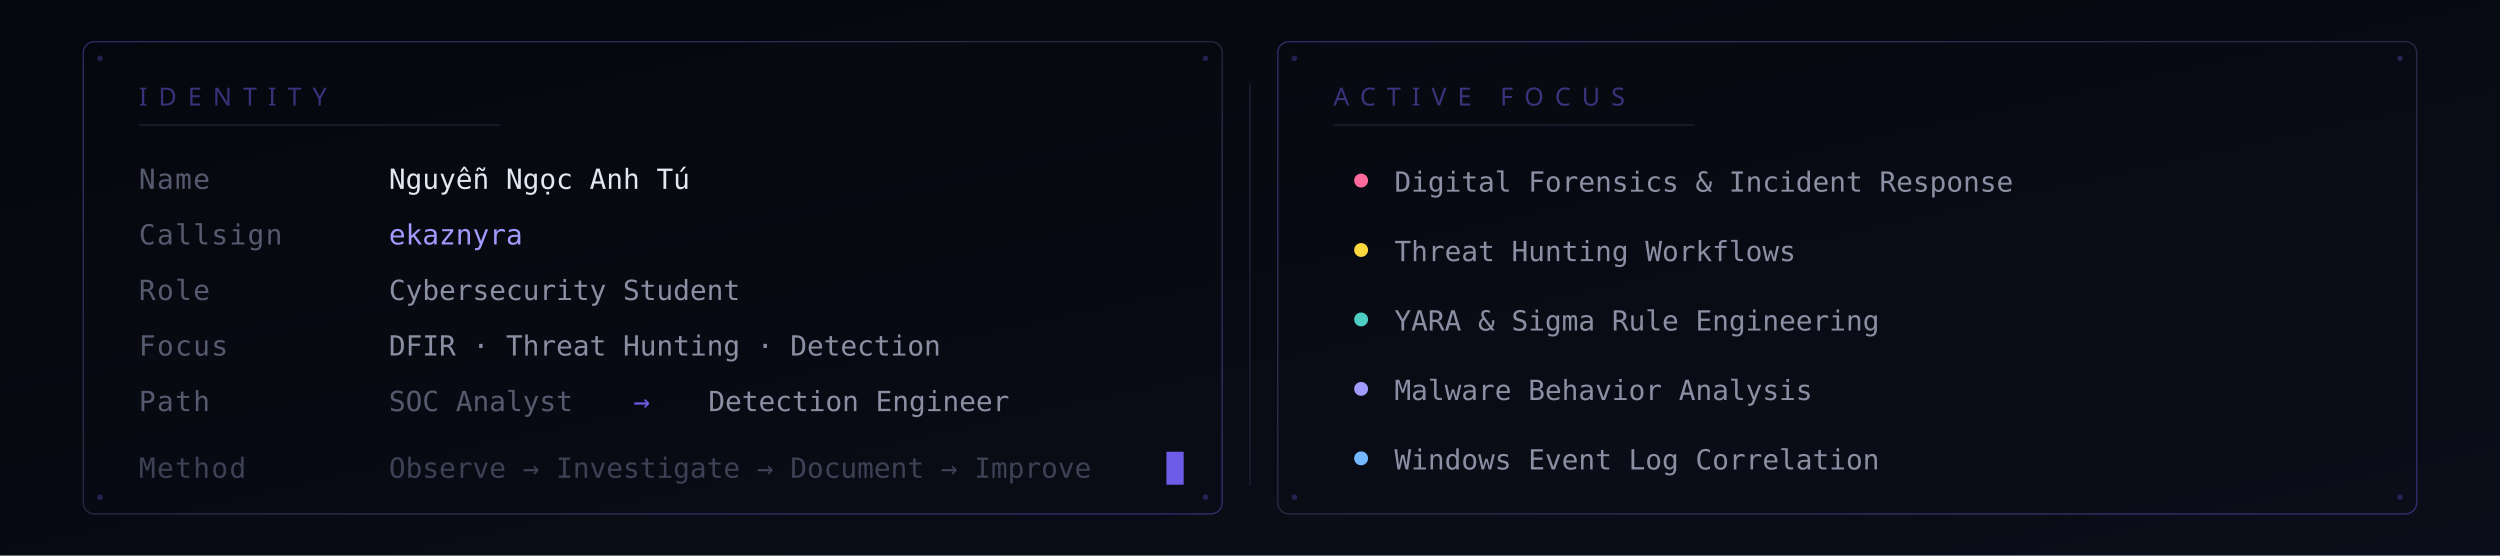
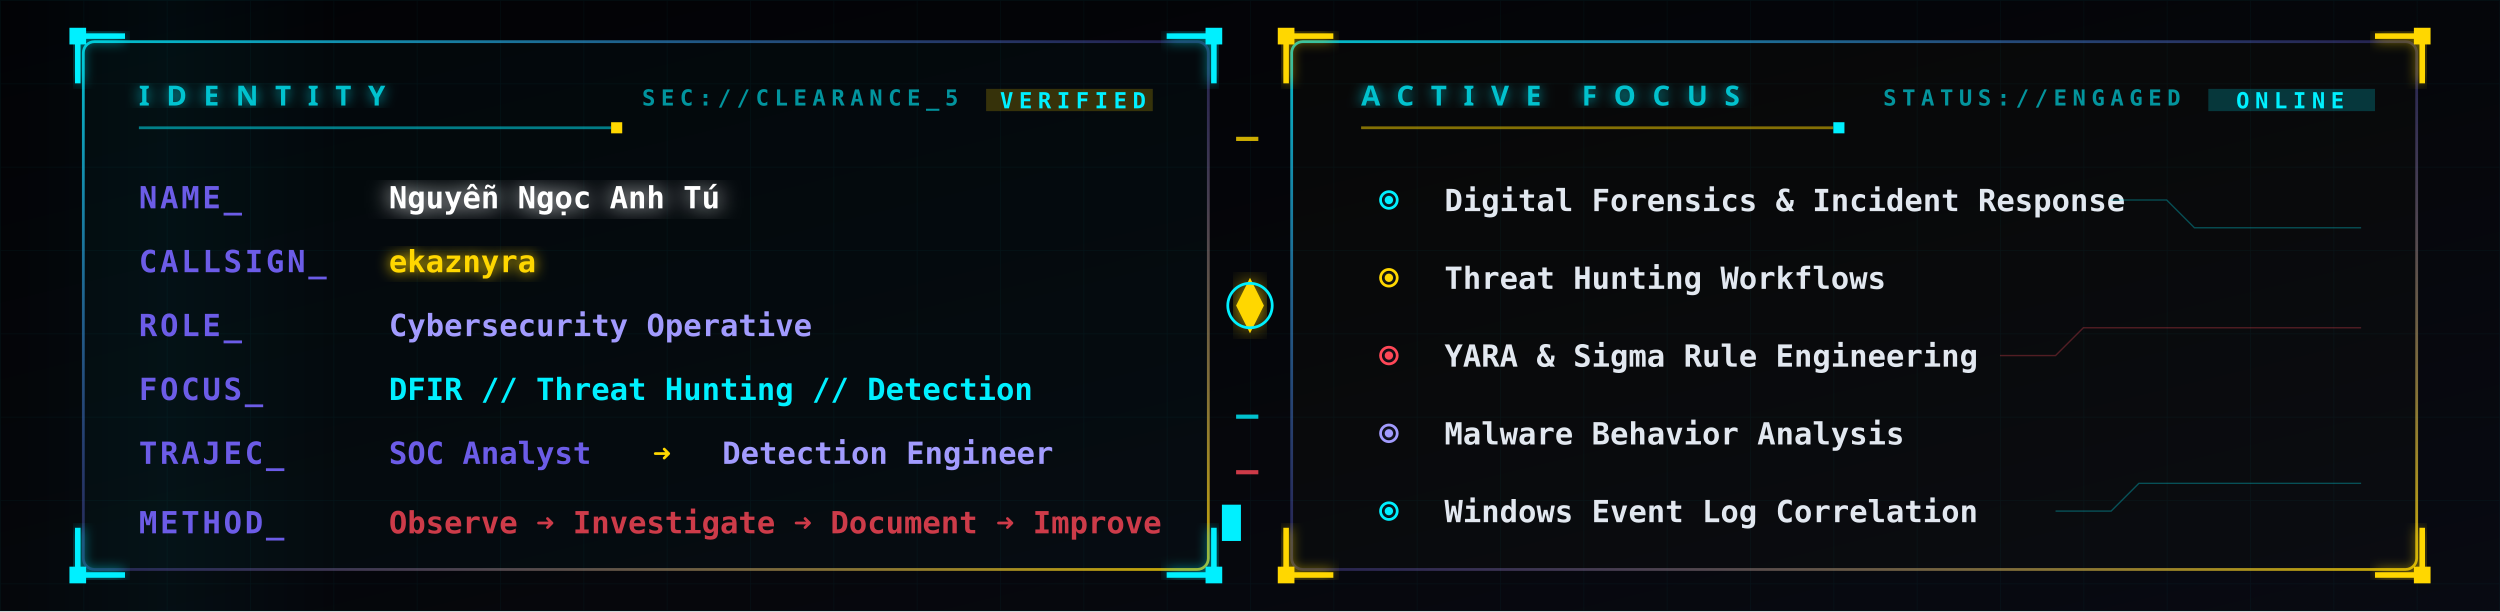
- <svg xmlns="http://www.w3.org/2000/svg" viewBox="0 0 900 200">
+ <svg xmlns="http://www.w3.org/2000/svg" viewBox="0 0 900 220">
  <defs>
    <linearGradient id="bg" x1="0%" y1="0%" x2="100%" y2="100%">
-       <stop offset="0%" stop-color="#06070d" />
-       <stop offset="100%" stop-color="#0b0e1a" />
+       <stop offset="0%" stop-color="#020205" />
+       <stop offset="50%" stop-color="#05060A" />
+       <stop offset="100%" stop-color="#080A12" />
    </linearGradient>
    <linearGradient id="borderGrad" x1="0%" y1="0%" x2="100%" y2="100%">
-       <stop offset="0%" stop-color="#6c5ce7" stop-opacity="0.4" />
-       <stop offset="50%" stop-color="#a29bfe" stop-opacity="0.2" />
-       <stop offset="100%" stop-color="#6c5ce7" stop-opacity="0.4" />
+       <stop offset="0%" stop-color="#00f0ff" stop-opacity="0.8" />
+       <stop offset="50%" stop-color="#6c5ce7" stop-opacity="0.3" />
+       <stop offset="100%" stop-color="#ffd700" stop-opacity="0.8" />
    </linearGradient>
-     <linearGradient id="divLine" x1="0%" y1="0%" x2="100%" y2="0%">
-       <stop offset="0%" stop-color="#a29bfe" stop-opacity="0" />
-       <stop offset="50%" stop-color="#a29bfe" stop-opacity="0.3" />
-       <stop offset="100%" stop-color="#a29bfe" stop-opacity="0" />
+     <linearGradient id="glowLine" x1="0%" y1="0%" x2="100%" y2="0%">
+       <stop offset="0%" stop-color="#00f0ff" stop-opacity="0" />
+       <stop offset="50%" stop-color="#00f0ff" stop-opacity="0.6" />
+       <stop offset="100%" stop-color="#00f0ff" stop-opacity="0" />
    </linearGradient>
+     <filter id="glow">
+       <feGaussianBlur stdDeviation="2.5" result="blur" />
+       <feMerge>
+         <feMergeNode in="blur" />
+         <feMergeNode in="SourceGraphic" />
+       </feMerge>
+     </filter>
+     <filter id="glowStrong">
+       <feGaussianBlur stdDeviation="4" result="blur" />
+       <feMerge>
+         <feMergeNode in="blur" />
+         <feMergeNode in="SourceGraphic" />
+       </feMerge>
+     </filter>
+     <filter id="glass">
+       <feGaussianBlur stdDeviation="6" result="blur" />
+       <feColorMatrix type="matrix" values="1 0 0 0 0  0 1 0 0 0  0 0 1 0 0  0 0 0 18 -7" />
+     </filter>
  </defs>
  <style>
-     @keyframes fadeSlide {
-       0% { opacity: 0; transform: translateX(-8px); }
-       100% { opacity: 1; transform: translateX(0); }
-     }
-     @keyframes fadeSlideR {
-       0% { opacity: 0; transform: translateX(8px); }
-       100% { opacity: 1; transform: translateX(0); }
-     }
-     @keyframes typeChar {
-       0% { opacity: 0; }
-       100% { opacity: 1; }
-     }
-     @keyframes cursorBlink {
-       0%, 49% { opacity: 0.8; }
-       50%, 100% { opacity: 0; }
-     }
-     @keyframes dotPulse {
-       0%, 100% { opacity: 0.3; }
-       50% { opacity: 1; }
-     }
-     @keyframes lineDraw {
-       0% { stroke-dashoffset: 200; }
-       100% { stroke-dashoffset: 0; }
-     }
-     .f1 { animation: fadeSlide 0.5s ease-out 0.2s both; }
-     .f2 { animation: fadeSlide 0.5s ease-out 0.35s both; }
-     .f3 { animation: fadeSlide 0.5s ease-out 0.5s both; }
-     .f4 { animation: fadeSlide 0.5s ease-out 0.65s both; }
-     .f5 { animation: fadeSlide 0.5s ease-out 0.8s both; }
-     .f6 { animation: fadeSlide 0.5s ease-out 0.95s both; }
-     .fr1 { animation: fadeSlideR 0.5s ease-out 0.3s both; }
-     .fr2 { animation: fadeSlideR 0.5s ease-out 0.45s both; }
-     .fr3 { animation: fadeSlideR 0.5s ease-out 0.6s both; }
-     .fr4 { animation: fadeSlideR 0.5s ease-out 0.75s both; }
-     .fr5 { animation: fadeSlideR 0.5s ease-out 0.9s both; }
-     .cursor { animation: cursorBlink 1s step-end infinite; }
-     .dp1 { animation: dotPulse 2s ease-in-out infinite; }
-     .dp2 { animation: dotPulse 2s ease-in-out infinite 0.7s; }
-     .dp3 { animation: dotPulse 2s ease-in-out infinite 1.4s; }
-     .line-draw { stroke-dasharray: 200; animation: lineDraw 1.5s ease-out 0.5s both; }
-     .label {
-       font-family: Consolas, monospace;
-       font-size: 10px;
-       letter-spacing: 0.5px;
-     }
-     .value {
-       font-family: Consolas, monospace;
-       font-size: 10px;
-     }
-     .section-label {
-       font-family: 'Segoe UI', system-ui, sans-serif;
-       font-size: 9px;
-       letter-spacing: 4px;
-       fill: #6c5ce7;
-       opacity: 0.5;
-     }
-     .focus-item {
-       font-family: Consolas, monospace;
-       font-size: 10px;
-     }
+     @keyframes fadeSlide { 0%{opacity:0;transform:translateX(-15px)} 100%{opacity:1;transform:translateX(0)} }
+     @keyframes fadeSlideR { 0%{opacity:0;transform:translateX(15px)} 100%{opacity:1;transform:translateX(0)} }
+     @keyframes cursorBlink { 0%,49%{opacity:1} 50%,100%{opacity:0} }
+     @keyframes dotPulse { 0%,100%{opacity:0.4; r:3; stroke-width:1} 50%{opacity:1; r:4; stroke-width:2} }
+     @keyframes lineDraw { 0%{stroke-dashoffset:250} 100%{stroke-dashoffset:0} }
+     @keyframes scanLine { 0%{transform:translateX(-900px)} 100%{transform:translateX(900px)} }
+     @keyframes cornerPulse { 0%,100%{opacity:0.4} 50%{opacity:1} }
+     @keyframes dataFlow { 0%{stroke-dashoffset:24} 100%{stroke-dashoffset:0} }
+     @keyframes breathe { 0%,100%{opacity:0.02} 50%{opacity:0.08} }
+     @keyframes decrypt { 0%{opacity:0} 20%{opacity:1; content:"0101"} 100%{opacity:1} }
+ 
+     .f1{animation:fadeSlide 0.6s cubic-bezier(0.1, 0.8, 0.2, 1) 0.2s both}
+     .f2{animation:fadeSlide 0.6s cubic-bezier(0.1, 0.8, 0.2, 1) 0.35s both}
+     .f3{animation:fadeSlide 0.6s cubic-bezier(0.1, 0.8, 0.2, 1) 0.5s both}
+     .f4{animation:fadeSlide 0.6s cubic-bezier(0.1, 0.8, 0.2, 1) 0.65s both}
+     .f5{animation:fadeSlide 0.6s cubic-bezier(0.1, 0.8, 0.2, 1) 0.8s both}
+     .f6{animation:fadeSlide 0.6s cubic-bezier(0.1, 0.8, 0.2, 1) 0.95s both}
+     
+     .fr1{animation:fadeSlideR 0.6s cubic-bezier(0.1, 0.8, 0.2, 1) 0.3s both}
+     .fr2{animation:fadeSlideR 0.6s cubic-bezier(0.1, 0.8, 0.2, 1) 0.45s both}
+     .fr3{animation:fadeSlideR 0.6s cubic-bezier(0.1, 0.8, 0.2, 1) 0.6s both}
+     .fr4{animation:fadeSlideR 0.6s cubic-bezier(0.1, 0.8, 0.2, 1) 0.75s both}
+     .fr5{animation:fadeSlideR 0.6s cubic-bezier(0.1, 0.8, 0.2, 1) 0.9s both}
+     
+     .cursor{animation:cursorBlink 1s step-end infinite}
+     .dp-cyan{animation:dotPulse 2s ease-in-out infinite}
+     .dp-gold{animation:dotPulse 2s ease-in-out infinite 0.6s}
+     .dp-purple{animation:dotPulse 2s ease-in-out infinite 1.2s}
+     
+     .line-draw{stroke-dasharray:250;animation:lineDraw 1.5s cubic-bezier(0.2, 0.8, 0.3, 1) 0.5s both}
+     .scan-fx{animation:scanLine 4s linear infinite}
+     .corner-fx{animation:cornerPulse 2.5s ease-in-out infinite}
+     .data-fx{stroke-dasharray:8 4;animation:dataFlow 1s linear infinite}
+     
+     .label{font-family:Consolas, monospace; font-size:11px; font-weight:bold; letter-spacing:1px; fill:#6c5ce7}
+     .value{font-family:Consolas, monospace; font-size:11px; font-weight:bold;}
+     .section-label{font-family:'Segoe UI', system-ui, sans-serif; font-size:10px; font-weight:900; letter-spacing:6px; fill:#00f0ff; opacity:0.8}
+     .focus-item{font-family:Consolas, monospace; font-size:11px; font-weight:bold; fill:#e2e8f0}
+     .hud-text{font-family:Consolas, monospace; font-size:8px; font-weight:bold; letter-spacing:2px; fill:#00f0ff}
  </style>
-   <rect width="900" height="200" fill="url(#bg)" />
-   <rect x="30" y="15" width="410" height="170" rx="4" fill="none" stroke="url(#borderGrad)" stroke-width="0.5" />
-   <rect x="460" y="15" width="410" height="170" rx="4" fill="none" stroke="url(#borderGrad)" stroke-width="0.5" />
+   <rect width="900" height="220" fill="url(#bg)" />
+   <g opacity="0.04" stroke="#00f0ff" stroke-width="0.5">
+     <pattern id="grid" width="30" height="30" patternUnits="userSpaceOnUse">
+       <path d="M 30 0 L 0 0 0 30" fill="none" />
+     </pattern>
+     <rect width="900" height="220" fill="url(#grid)" />
+   </g>
+   <rect class="scan-fx" x="0" y="0" width="120" height="220" fill="url(#glowLine)" opacity="0.06" />
  <g>
-     <text x="50" y="38" class="section-label">IDENTITY</text>
-     <line x1="50" y1="45" x2="180" y2="45" stroke="#1e2035" stroke-width="0.5" />
+     <rect x="30" y="15" width="405" height="190" rx="4" fill="#00f0ff" opacity="0.02" />
+     <rect x="30" y="15" width="405" height="190" rx="4" fill="none" stroke="url(#borderGrad)" stroke-width="1" />
+     <g class="corner-fx" stroke="#00f0ff" stroke-width="2">
+       <path d="M 28 30 L 28 13 L 45 13" fill="none" filter="url(#glow)" />
+       <rect x="26" y="11" width="4" height="4" fill="#00f0ff" />
+       <path d="M 437 30 L 437 13 L 420 13" fill="none" filter="url(#glow)" />
+       <rect x="435" y="11" width="4" height="4" fill="#00f0ff" />
+       <path d="M 28 190 L 28 207 L 45 207" fill="none" filter="url(#glow)" />
+       <rect x="26" y="205" width="4" height="4" fill="#00f0ff" />
+       <path d="M 437 190 L 437 207 L 420 207" fill="none" filter="url(#glow)" />
+       <rect x="435" y="205" width="4" height="4" fill="#00f0ff" />
+     </g>
+     <text x="50" y="38" class="section-label" filter="url(#glow)">IDENTITY</text>
+     <line x1="50" y1="46" x2="220" y2="46" stroke="#00f0ff" stroke-width="1" opacity="0.5" />
+     <rect x="220" y="44" width="4" height="4" fill="#ffd700" />
+     <text x="345" y="38" text-anchor="end" class="hud-text" opacity="0.6">SEC://CLEARANCE_5</text>
+     <rect x="355" y="32" width="60" height="8" fill="#ffd700" opacity="0.2" />
+     <text x="360" y="39" class="hud-text" fill="#ffd700">VERIFIED</text>
    <g class="f1">
-       <text x="50" y="68" class="label" fill="#565a6e">Name</text>
-       <text x="140" y="68" class="value" fill="#e2e8f0">Nguyễn Ngọc Anh Tú</text>
+       <text x="50" y="75" class="label">NAME_</text>
+       <text x="140" y="75" class="value" fill="#ffffff" filter="url(#glowStrong)">Nguyễn Ngọc Anh Tú</text>
    </g>
    <g class="f2">
-       <text x="50" y="88" class="label" fill="#565a6e">Callsign</text>
-       <text x="140" y="88" class="value" fill="#a29bfe">ekaznyra</text>
+       <text x="50" y="98" class="label">CALLSIGN_</text>
+       <text x="140" y="98" class="value" fill="#ffd700" filter="url(#glow)">ekaznyra</text>
    </g>
    <g class="f3">
-       <text x="50" y="108" class="label" fill="#565a6e">Role</text>
-       <text x="140" y="108" class="value" fill="#8b8fa3">Cybersecurity Student</text>
+       <text x="50" y="121" class="label">ROLE_</text>
+       <text x="140" y="121" class="value" fill="#a29bfe">Cybersecurity Operative</text>
    </g>
    <g class="f4">
-       <text x="50" y="128" class="label" fill="#565a6e">Focus</text>
-       <text x="140" y="128" class="value" fill="#8b8fa3">DFIR · Threat Hunting · Detection</text>
+       <text x="50" y="144" class="label">FOCUS_</text>
+       <text x="140" y="144" class="value" fill="#00f0ff">DFIR // Threat Hunting // Detection</text>
    </g>
    <g class="f5">
-       <text x="50" y="148" class="label" fill="#565a6e">Path</text>
-       <text x="140" y="148" class="value" fill="#565a6e">SOC Analyst</text>
-       <text x="228" y="148" class="value" fill="#6c5ce7"> → </text>
-       <text x="255" y="148" class="value" fill="#8b8fa3">Detection Engineer</text>
+       <text x="50" y="167" class="label">TRAJEC_</text>
+       <text x="140" y="167" class="value" fill="#6c5ce7">SOC Analyst</text>
+       <text x="235" y="167" class="value" fill="#ffd700"> ➜ </text>
+       <text x="260" y="167" class="value" fill="#a29bfe">Detection Engineer</text>
    </g>
    <g class="f6">
-       <text x="50" y="172" class="label" fill="#3d4155">Method</text>
-       <text x="140" y="172" class="value" fill="#3d4155">Observe → Investigate → Document → Improve</text>
-       <text x="420" y="172" class="value cursor" fill="#6c5ce7">█</text>
+       <text x="50" y="192" class="label" fill="#ff4757">METHOD_</text>
+       <text x="140" y="192" class="value" fill="#ff4757" opacity="0.8">Observe ➜ Investigate ➜ Document ➜ Improve</text>
+       <text x="440" y="192" class="value cursor" fill="#00f0ff">█</text>
    </g>
  </g>
  <g>
-     <text x="480" y="38" class="section-label">ACTIVE FOCUS</text>
-     <line x1="480" y1="45" x2="610" y2="45" stroke="#1e2035" stroke-width="0.5" />
+     <rect x="465" y="15" width="405" height="190" rx="4" fill="#ffd700" opacity="0.015" />
+     <rect x="465" y="15" width="405" height="190" rx="4" fill="none" stroke="url(#borderGrad)" stroke-width="1" />
+     <g class="corner-fx" stroke="#ffd700" stroke-width="2" style="animation-delay:1.2s">
+       <path d="M 463 30 L 463 13 L 480 13" fill="none" filter="url(#glow)" />
+       <rect x="461" y="11" width="4" height="4" fill="#ffd700" />
+       <path d="M 872 30 L 872 13 L 855 13" fill="none" filter="url(#glow)" />
+       <rect x="870" y="11" width="4" height="4" fill="#ffd700" />
+       <path d="M 463 190 L 463 207 L 480 207" fill="none" filter="url(#glow)" />
+       <rect x="461" y="205" width="4" height="4" fill="#ffd700" />
+       <path d="M 872 190 L 872 207 L 855 207" fill="none" filter="url(#glow)" />
+       <rect x="870" y="205" width="4" height="4" fill="#ffd700" />
+     </g>
+     <text x="490" y="38" class="section-label" fill="#ffd700" filter="url(#glow)">ACTIVE FOCUS</text>
+     <line x1="490" y1="46" x2="660" y2="46" stroke="#ffd700" stroke-width="1" opacity="0.5" />
+     <rect x="660" y="44" width="4" height="4" fill="#00f0ff" />
+     <text x="785" y="38" text-anchor="end" class="hud-text" opacity="0.6">STATUS://ENGAGED</text>
+     <rect x="795" y="32" width="60" height="8" fill="#00f0ff" opacity="0.2" />
+     <text x="805" y="39" class="hud-text" fill="#00f0ff">ONLINE</text>
    <g class="fr1">
-       <circle cx="490" cy="65" r="2.5" fill="#ff6b9d" class="dp1" />
-       <text x="502" y="69" class="focus-item" fill="#8b8fa3">Digital Forensics &amp; Incident Response</text>
+       <circle cx="500" cy="72" r="3" fill="#080A12" stroke="#00f0ff" class="dp-cyan" />
+       <circle cx="500" cy="72" r="1.5" fill="#00f0ff" filter="url(#glow)" />
+       <text x="520" y="76" class="focus-item">Digital Forensics &amp; Incident Response</text>
+       <path d="M 760 72 L 780 72 L 790 82 L 850 82" fill="none" stroke="#00f0ff" stroke-width="0.5" opacity="0.3" />
    </g>
    <g class="fr2">
-       <circle cx="490" cy="90" r="2.5" fill="#ffd93d" class="dp2" />
-       <text x="502" y="94" class="focus-item" fill="#8b8fa3">Threat Hunting Workflows</text>
+       <circle cx="500" cy="100" r="3" fill="#080A12" stroke="#ffd700" class="dp-gold" />
+       <circle cx="500" cy="100" r="1.5" fill="#ffd700" filter="url(#glow)" />
+       <text x="520" y="104" class="focus-item">Threat Hunting Workflows</text>
    </g>
    <g class="fr3">
-       <circle cx="490" cy="115" r="2.5" fill="#4ecdc4" class="dp3" />
-       <text x="502" y="119" class="focus-item" fill="#8b8fa3">YARA &amp; Sigma Rule Engineering</text>
+       <circle cx="500" cy="128" r="3" fill="#080A12" stroke="#ff4757" class="dp-purple" />
+       <circle cx="500" cy="128" r="1.5" fill="#ff4757" filter="url(#glow)" />
+       <text x="520" y="132" class="focus-item">YARA &amp; Sigma Rule Engineering</text>
+       <path d="M 720 128 L 740 128 L 750 118 L 850 118" fill="none" stroke="#ff4757" stroke-width="0.5" opacity="0.3" />
    </g>
    <g class="fr4">
-       <circle cx="490" cy="140" r="2.5" fill="#a29bfe" class="dp1" />
-       <text x="502" y="144" class="focus-item" fill="#8b8fa3">Malware Behavior Analysis</text>
+       <circle cx="500" cy="156" r="3" fill="#080A12" stroke="#a29bfe" class="dp-cyan" />
+       <circle cx="500" cy="156" r="1.5" fill="#a29bfe" filter="url(#glow)" />
+       <text x="520" y="160" class="focus-item">Malware Behavior Analysis</text>
    </g>
    <g class="fr5">
-       <circle cx="490" cy="165" r="2.5" fill="#74b9ff" class="dp2" />
-       <text x="502" y="169" class="focus-item" fill="#8b8fa3">Windows Event Log Correlation</text>
+       <circle cx="500" cy="184" r="3" fill="#080A12" stroke="#00f0ff" class="dp-gold" />
+       <circle cx="500" cy="184" r="1.5" fill="#00f0ff" filter="url(#glow)" />
+       <text x="520" y="188" class="focus-item">Windows Event Log Correlation</text>
+       <path d="M 740 184 L 760 184 L 770 174 L 850 174" fill="none" stroke="#00f0ff" stroke-width="0.5" opacity="0.3" />
    </g>
  </g>
-   <line x1="450" y1="30" x2="450" y2="175" stroke="#1e2035" stroke-width="0.5" class="line-draw" />
-   <circle cx="36" cy="21" r="1" fill="#6c5ce7" opacity="0.3" />
-   <circle cx="434" cy="21" r="1" fill="#6c5ce7" opacity="0.3" />
-   <circle cx="36" cy="179" r="1" fill="#6c5ce7" opacity="0.3" />
-   <circle cx="434" cy="179" r="1" fill="#6c5ce7" opacity="0.3" />
-   <circle cx="466" cy="21" r="1" fill="#6c5ce7" opacity="0.3" />
-   <circle cx="864" cy="21" r="1" fill="#6c5ce7" opacity="0.3" />
-   <circle cx="466" cy="179" r="1" fill="#6c5ce7" opacity="0.3" />
-   <circle cx="864" cy="179" r="1" fill="#6c5ce7" opacity="0.3" />
+   <g class="line-draw">
+     <path d="M 450 20 L 450 200" stroke="#00f0ff" stroke-width="1.5" fill="none" filter="url(#glow)" />
+     <polygon points="450,100 455,110 450,120 445,110" fill="#ffd700" filter="url(#glowStrong)" />
+     <circle cx="450" cy="110" r="8" fill="none" stroke="#00f0ff" stroke-width="1" />
+   </g>
+   <g stroke="#ffd700" stroke-width="1.5" opacity="0.8">
+     <path d="M 445 50 L 455 50" class="data-fx" />
+     <path d="M 445 150 L 455 150" class="data-fx" style="animation-delay:0.5s" stroke="#00f0ff" />
+     <path d="M 445 170 L 455 170" class="data-fx" style="animation-delay:0.8s" stroke="#ff4757" />
+   </g>
</svg>
